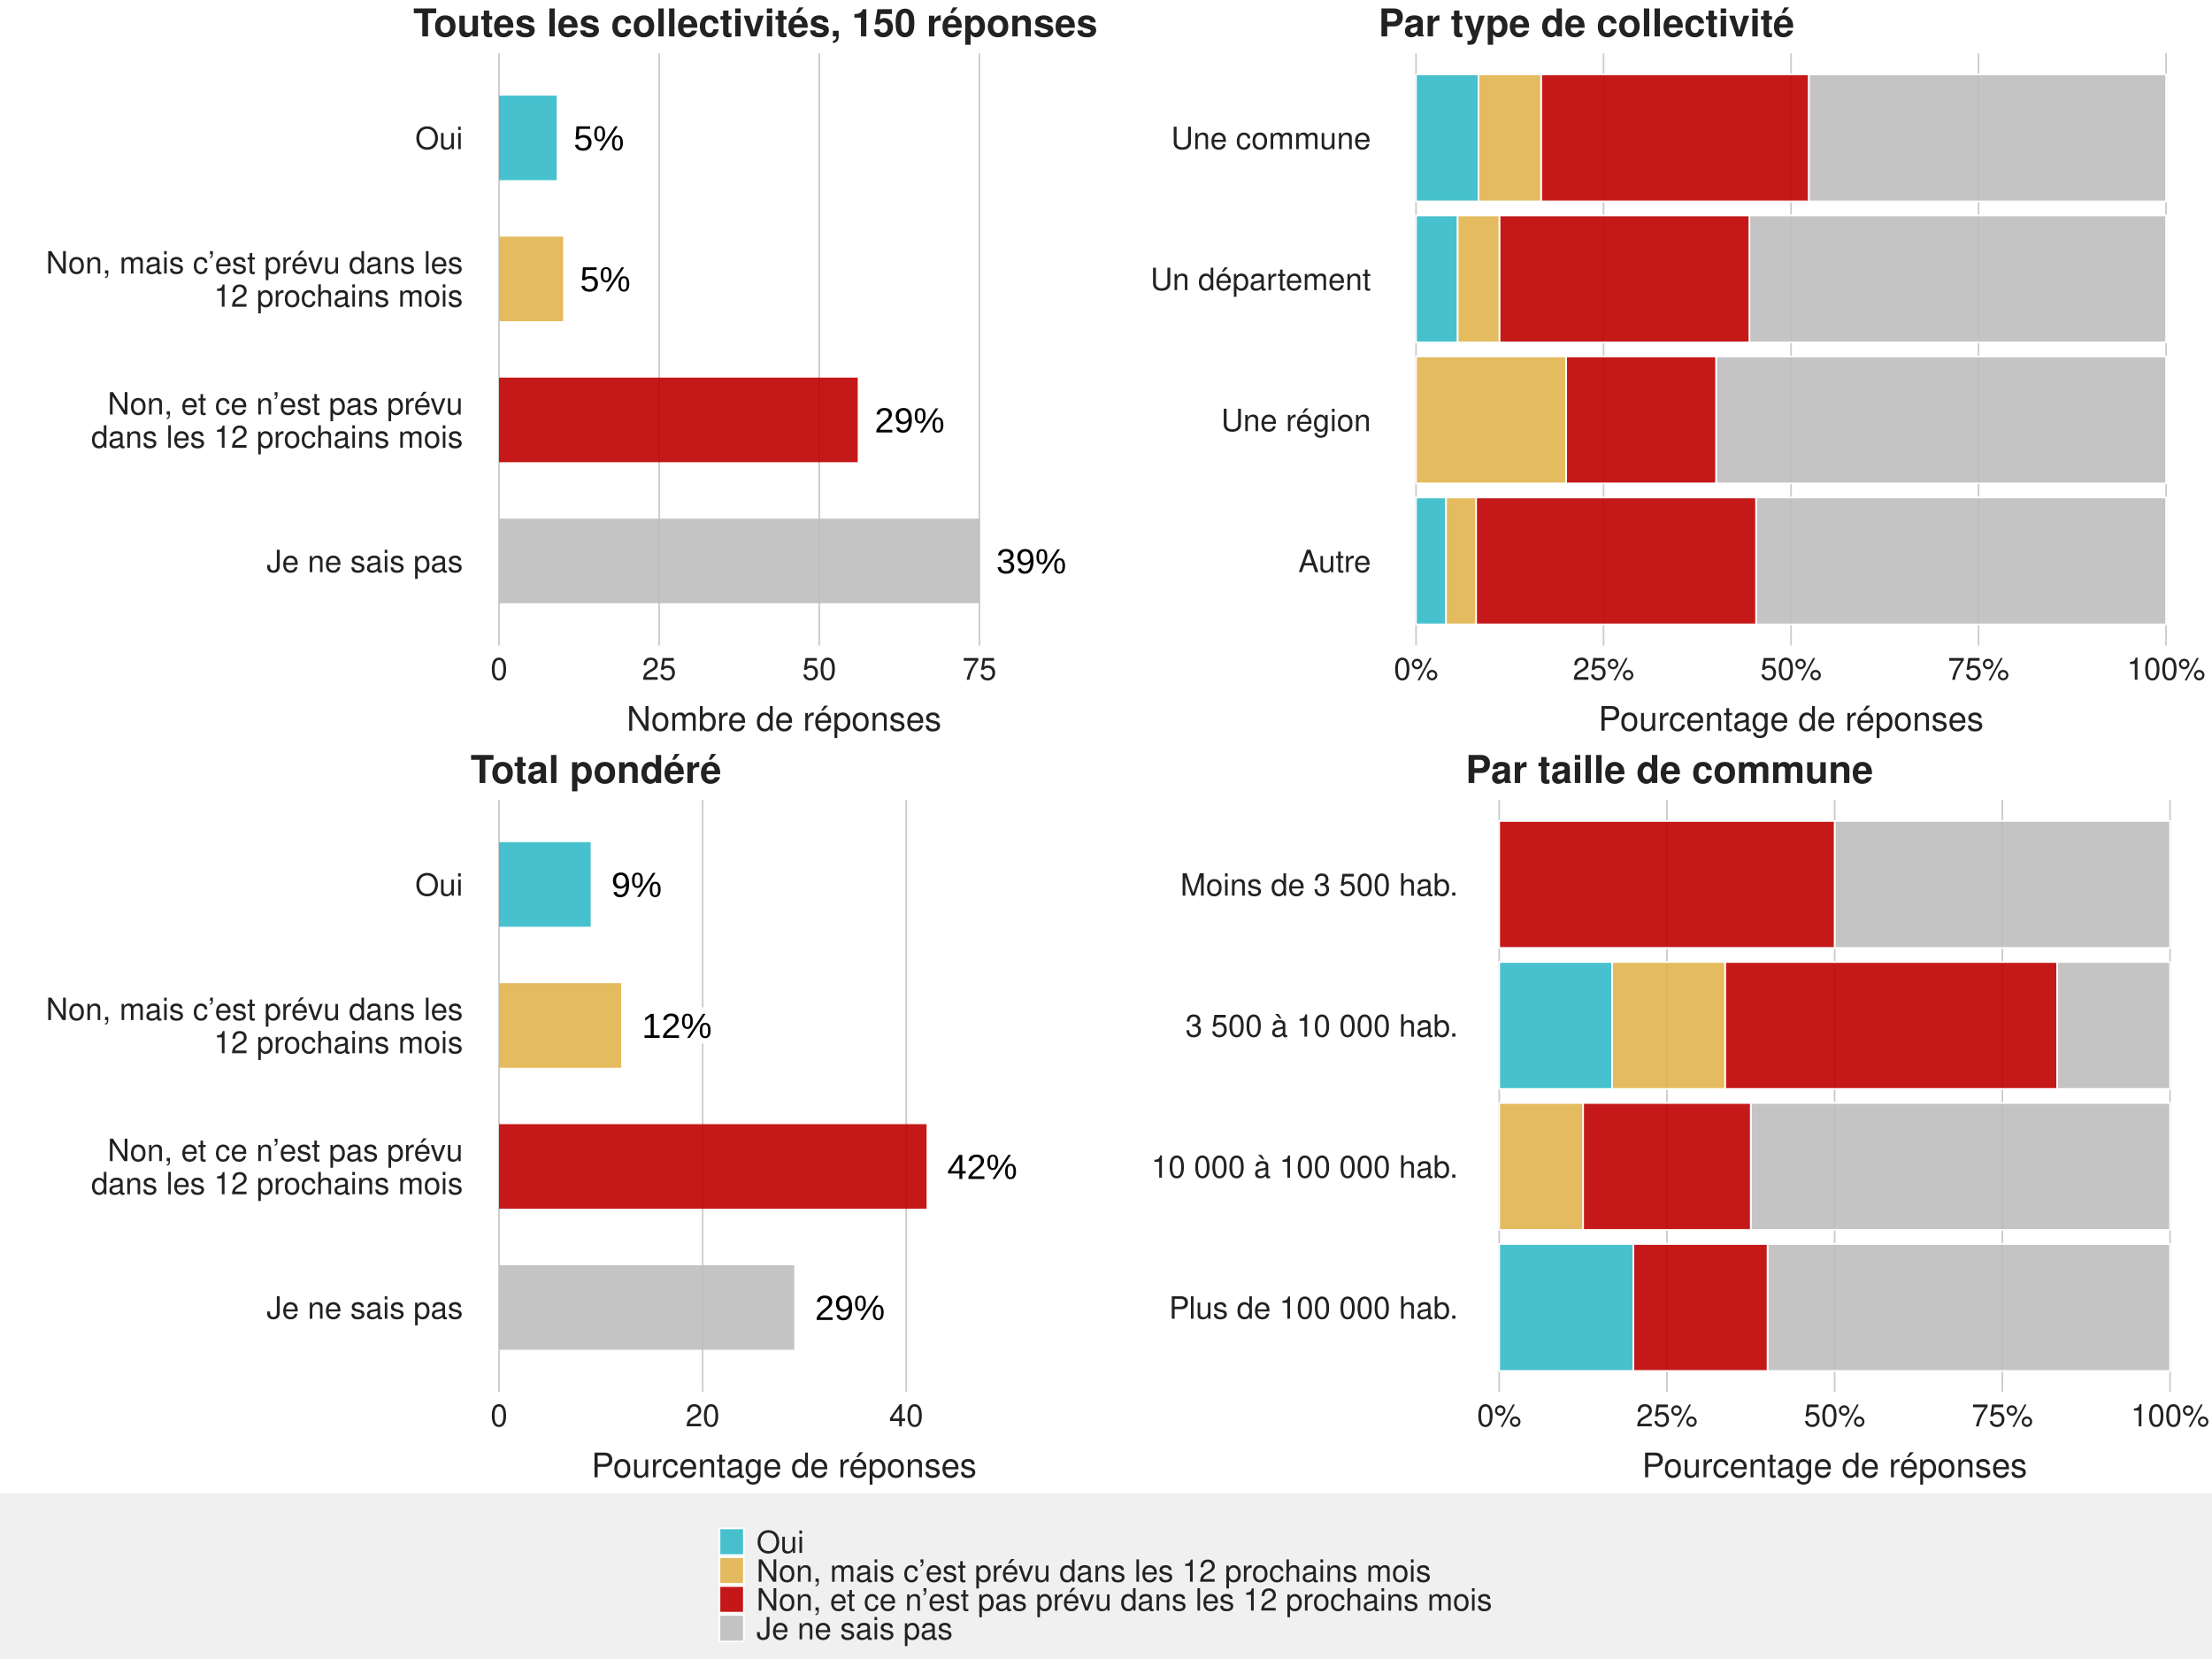
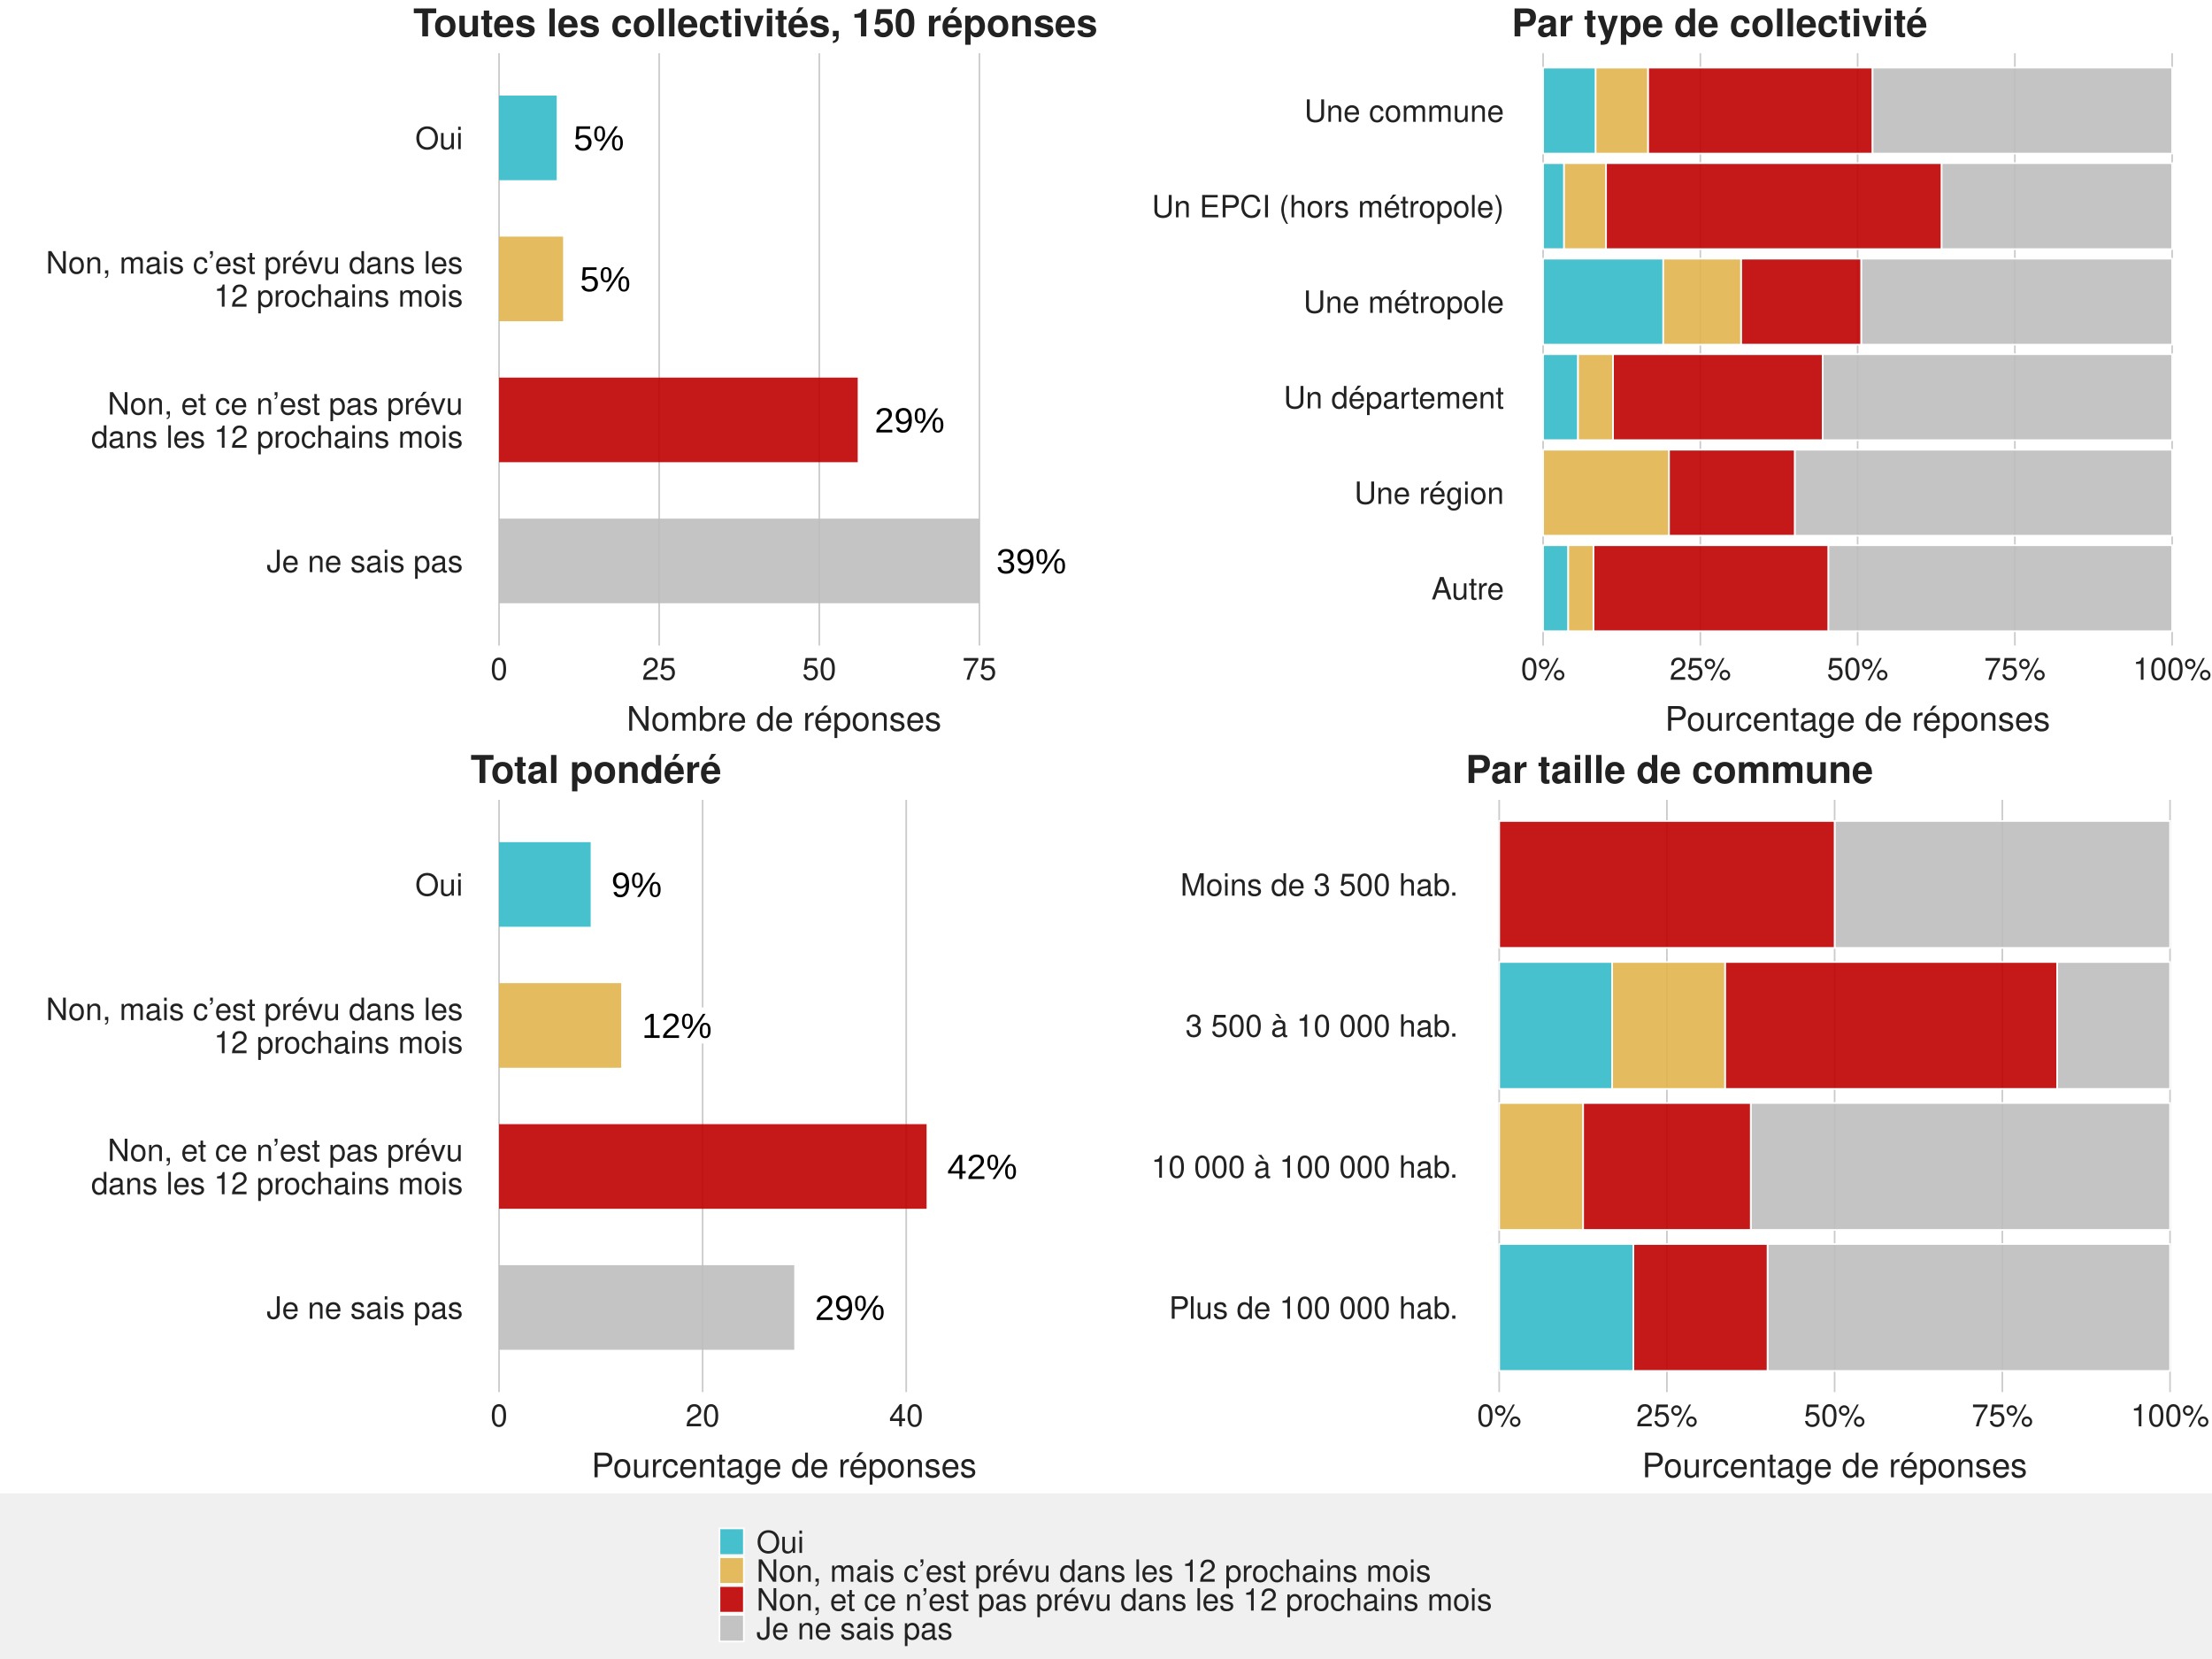
<svg xmlns="http://www.w3.org/2000/svg" class="svglite" width="1440.00pt" height="1080.00pt" viewBox="0 0 1440.00 1080.00">
  <defs>
    <style type="text/css">
    .svglite line, .svglite polyline, .svglite polygon, .svglite path, .svglite rect, .svglite circle {
      fill: none;
      stroke: #000000;
      stroke-linecap: round;
      stroke-linejoin: round;
      stroke-miterlimit: 10.00;
    }
    .svglite text {
      white-space: pre;
    }
  </style>
  </defs>
  <rect width="100%" height="100%" style="stroke: none; fill: none;" />
  <defs>
    <clipPath id="cpMC4wMHwxNDQwLjAwfDAuMDB8MTA4MC4wMA==">
      <rect x="0.00" y="0.00" width="1440.00" height="1080.00" />
    </clipPath>
  </defs>
  <g clip-path="url(#cpMC4wMHwxNDQwLjAwfDAuMDB8MTA4MC4wMA==)">
</g>
  <defs>
    <clipPath id="cpMC4wMHwxNDQwLjAwfDAuMDB8OTcyLjAw">
      <rect x="0.00" y="0.00" width="1440.00" height="972.00" />
    </clipPath>
  </defs>
  <g clip-path="url(#cpMC4wMHwxNDQwLjAwfDAuMDB8OTcyLjAw)">
</g>
  <g clip-path="url(#cpMC4wMHwxNDQwLjAwfDAuMDB8MTA4MC4wMA==)">
</g>
  <defs>
    <clipPath id="cpMC4wMHw3MjAuMDB8MC4wMHw5NzIuMDA=">
      <rect x="0.00" y="0.00" width="720.00" height="972.00" />
    </clipPath>
  </defs>
  <g clip-path="url(#cpMC4wMHw3MjAuMDB8MC4wMHw5NzIuMDA=)">
</g>
  <g clip-path="url(#cpMC4wMHwxNDQwLjAwfDAuMDB8MTA4MC4wMA==)">
</g>
  <defs>
    <clipPath id="cpMC4wMHw3MjAuMDB8MC4wMHw0ODYuMDA=">
      <rect x="0.00" y="0.00" width="720.00" height="486.00" />
    </clipPath>
  </defs>
  <g clip-path="url(#cpMC4wMHw3MjAuMDB8MC4wMHw0ODYuMDA=)">
    <rect x="0.00" y="0.00" width="720.00" height="486.00" style="stroke-width: 1.07; stroke: #FFFFFF; fill: #FFFFFF;" />
  </g>
  <g clip-path="url(#cpMC4wMHwxNDQwLjAwfDAuMDB8MTA4MC4wMA==)">
</g>
  <defs>
    <clipPath id="cpMzA2LjMyfDcxNC41MnwzNC42OXw0MjAuMjQ=">
      <rect x="306.32" y="34.69" width="408.20" height="385.55" />
    </clipPath>
  </defs>
  <g clip-path="url(#cpMzA2LjMyfDcxNC41MnwzNC42OXw0MjAuMjQ=)">
    <polyline points="324.88,420.24 324.88,34.69 " style="stroke-width: 1.07; stroke: #CBCBCB; stroke-linecap: butt;" />
    <polyline points="429.12,420.24 429.12,34.69 " style="stroke-width: 1.07; stroke: #CBCBCB; stroke-linecap: butt;" />
    <polyline points="533.35,420.24 533.35,34.69 " style="stroke-width: 1.07; stroke: #CBCBCB; stroke-linecap: butt;" />
    <polyline points="637.59,420.24 637.59,34.69 " style="stroke-width: 1.07; stroke: #CBCBCB; stroke-linecap: butt;" />
    <rect x="324.88" y="337.62" width="312.72" height="55.08" style="stroke-width: 2.13; stroke: none; stroke-linecap: butt; stroke-linejoin: miter; fill: #BEBEBE; fill-opacity: 0.90;" />
    <rect x="324.88" y="245.82" width="233.49" height="55.08" style="stroke-width: 2.13; stroke: none; stroke-linecap: butt; stroke-linejoin: miter; fill: #BF0001; fill-opacity: 0.90;" />
    <rect x="324.88" y="62.23" width="37.53" height="55.08" style="stroke-width: 2.13; stroke: none; stroke-linecap: butt; stroke-linejoin: miter; fill: #33BBC9; fill-opacity: 0.90;" />
    <rect x="324.88" y="154.03" width="41.70" height="55.08" style="stroke-width: 2.13; stroke: none; stroke-linecap: butt; stroke-linejoin: miter; fill: #E1B44D; fill-opacity: 0.90;" />
    <polygon points="643.92,376.88 691.73,376.88 691.64,376.88 691.99,376.87 692.33,376.80 692.66,376.67 692.96,376.50 693.23,376.28 693.46,376.02 693.64,375.73 693.78,375.41 693.86,375.07 693.89,374.72 693.89,374.72 693.89,355.59 693.89,355.59 693.86,355.25 693.78,354.91 693.64,354.59 693.46,354.29 693.23,354.03 692.96,353.81 692.66,353.64 692.33,353.52 691.99,353.45 691.73,353.43 643.92,353.43 644.18,353.45 643.83,353.43 643.49,353.48 643.16,353.57 642.84,353.72 642.56,353.92 642.31,354.16 642.10,354.44 641.93,354.75 641.82,355.08 641.77,355.42 641.76,355.59 641.76,374.72 641.77,374.55 641.77,374.90 641.82,375.24 641.93,375.57 642.10,375.88 642.31,376.16 642.56,376.40 642.84,376.59 643.16,376.74 643.49,376.84 643.83,376.88 " style="stroke-width: nan; stroke: none; fill: #FFFFFF;" />
    <text x="648.59" y="373.28" style="font-size: 22.76px; font-family: &quot;Arial&quot;;" textLength="44.93px" lengthAdjust="spacingAndGlyphs">39%</text>
    <polygon points="564.70,285.09 612.51,285.09 612.42,285.08 612.77,285.07 613.11,285.00 613.43,284.88 613.74,284.70 614.00,284.48 614.24,284.22 614.42,283.93 614.56,283.61 614.64,283.27 614.67,282.93 614.67,282.93 614.67,263.80 614.67,263.80 614.64,263.45 614.56,263.11 614.42,262.79 614.24,262.50 614.00,262.24 613.74,262.02 613.43,261.84 613.11,261.72 612.77,261.65 612.51,261.64 564.70,261.64 564.96,261.65 564.61,261.64 564.27,261.68 563.93,261.78 563.62,261.92 563.33,262.12 563.08,262.36 562.87,262.64 562.71,262.95 562.60,263.28 562.55,263.62 562.54,263.80 562.54,282.93 562.55,282.75 562.55,283.10 562.60,283.44 562.71,283.77 562.87,284.08 563.08,284.36 563.33,284.60 563.62,284.80 563.93,284.95 564.27,285.04 564.61,285.08 " style="stroke-width: nan; stroke: none; fill: #FFFFFF;" />
    <text x="569.37" y="281.49" style="font-size: 22.76px; font-family: &quot;Arial&quot;;" textLength="44.93px" lengthAdjust="spacingAndGlyphs">29%</text>
    <polygon points="368.73,101.49 403.53,101.49 403.44,101.49 403.79,101.48 404.13,101.41 404.46,101.28 404.76,101.11 405.03,100.89 405.26,100.63 405.44,100.34 405.58,100.02 405.66,99.68 405.69,99.33 405.69,99.33 405.69,80.20 405.69,80.20 405.66,79.86 405.58,79.52 405.44,79.20 405.26,78.90 405.03,78.64 404.76,78.42 404.46,78.25 404.13,78.13 403.79,78.06 403.53,78.04 368.73,78.04 368.99,78.06 368.64,78.04 368.30,78.09 367.97,78.18 367.65,78.33 367.37,78.53 367.12,78.77 366.91,79.05 366.74,79.36 366.63,79.69 366.58,80.03 366.57,80.20 366.57,99.33 366.58,99.16 366.58,99.51 366.63,99.85 366.74,100.18 366.91,100.49 367.12,100.76 367.37,101.01 367.65,101.20 367.97,101.35 368.30,101.45 368.64,101.49 " style="stroke-width: nan; stroke: none; fill: #FFFFFF;" />
    <text x="373.40" y="97.89" style="font-size: 22.76px; font-family: &quot;Arial&quot;;" textLength="31.92px" lengthAdjust="spacingAndGlyphs">5%</text>
    <polygon points="372.90,193.29 407.70,193.29 407.61,193.29 407.96,193.27 408.30,193.20 408.62,193.08 408.93,192.91 409.20,192.69 409.43,192.43 409.61,192.13 409.75,191.81 409.83,191.48 409.86,191.13 409.86,191.13 409.86,172.00 409.86,172.00 409.83,171.65 409.75,171.31 409.61,171.00 409.43,170.70 409.20,170.44 408.93,170.22 408.62,170.05 408.30,169.92 407.96,169.85 407.70,169.84 372.90,169.84 373.16,169.85 372.81,169.84 372.47,169.88 372.14,169.98 371.82,170.13 371.54,170.33 371.28,170.57 371.08,170.84 370.91,171.15 370.80,171.48 370.75,171.83 370.74,172.00 370.74,191.13 370.75,190.96 370.75,191.30 370.80,191.65 370.91,191.98 371.08,192.28 371.28,192.56 371.54,192.80 371.82,193.00 372.14,193.15 372.47,193.25 372.81,193.29 " style="stroke-width: nan; stroke: none; fill: #FFFFFF;" />
    <text x="377.57" y="189.69" style="font-size: 22.76px; font-family: &quot;Arial&quot;;" textLength="31.92px" lengthAdjust="spacingAndGlyphs">5%</text>
  </g>
  <g clip-path="url(#cpMC4wMHwxNDQwLjAwfDAuMDB8MTA4MC4wMA==)">
    <text x="301.39" y="372.45" text-anchor="end" style="font-size: 20.00px;fill: #222222; font-family: &quot;Nimbus Sans&quot;;" textLength="127.82px" lengthAdjust="spacingAndGlyphs">Je ne sais pas</text>
    <text x="301.39" y="269.85" text-anchor="end" style="font-size: 20.00px;fill: #222222; font-family: &quot;Nimbus Sans&quot;;" textLength="232.30px" lengthAdjust="spacingAndGlyphs">Non, et ce n’est pas prévu</text>
    <text x="301.39" y="291.45" text-anchor="end" style="font-size: 20.00px;fill: #222222; font-family: &quot;Nimbus Sans&quot;;" textLength="242.29px" lengthAdjust="spacingAndGlyphs">dans les 12 prochains mois</text>
    <text x="301.39" y="178.05" text-anchor="end" style="font-size: 20.00px;fill: #222222; font-family: &quot;Nimbus Sans&quot;;" textLength="272.29px" lengthAdjust="spacingAndGlyphs">Non, mais c’est prévu dans les</text>
    <text x="301.39" y="199.65" text-anchor="end" style="font-size: 20.00px;fill: #222222; font-family: &quot;Nimbus Sans&quot;;" textLength="162.26px" lengthAdjust="spacingAndGlyphs">12 prochains mois</text>
    <text x="301.39" y="97.06" text-anchor="end" style="font-size: 20.00px;fill: #222222; font-family: &quot;Nimbus Sans&quot;;" textLength="31.12px" lengthAdjust="spacingAndGlyphs">Oui</text>
    <text x="324.88" y="442.54" text-anchor="middle" style="font-size: 20.00px;fill: #222222; font-family: &quot;Nimbus Sans&quot;;" textLength="11.12px" lengthAdjust="spacingAndGlyphs">0</text>
    <text x="429.12" y="442.54" text-anchor="middle" style="font-size: 20.00px;fill: #222222; font-family: &quot;Nimbus Sans&quot;;" textLength="22.23px" lengthAdjust="spacingAndGlyphs">25</text>
    <text x="533.35" y="442.54" text-anchor="middle" style="font-size: 20.00px;fill: #222222; font-family: &quot;Nimbus Sans&quot;;" textLength="22.23px" lengthAdjust="spacingAndGlyphs">50</text>
    <text x="637.59" y="442.54" text-anchor="middle" style="font-size: 20.00px;fill: #222222; font-family: &quot;Nimbus Sans&quot;;" textLength="22.23px" lengthAdjust="spacingAndGlyphs">75</text>
    <text x="510.42" y="475.68" text-anchor="middle" style="font-size: 22.00px;fill: #222222; font-family: &quot;Nimbus Sans&quot;;" textLength="205.42px" lengthAdjust="spacingAndGlyphs">Nombre de réponses</text>
    <text x="714.52" y="23.71" text-anchor="end" style="font-size: 25.00px; font-weight: bold;fill: #222222; font-family: &quot;Nimbus Sans&quot;;" textLength="447.48px" lengthAdjust="spacingAndGlyphs">Toutes les collectivités, 150 réponses</text>
  </g>
  <defs>
    <clipPath id="cpMC4wMHw3MjAuMDB8NDg2LjAwfDk3Mi4wMA==">
      <rect x="0.00" y="486.00" width="720.00" height="486.00" />
    </clipPath>
  </defs>
  <g clip-path="url(#cpMC4wMHw3MjAuMDB8NDg2LjAwfDk3Mi4wMA==)">
    <rect x="0.00" y="486.00" width="720.00" height="486.00" style="stroke-width: 1.07; stroke: #FFFFFF; fill: #FFFFFF;" />
  </g>
  <g clip-path="url(#cpMC4wMHwxNDQwLjAwfDAuMDB8MTA4MC4wMA==)">
</g>
  <defs>
    <clipPath id="cpMzA2LjMyfDcxNC41Mnw1MjAuNjl8OTA2LjI0">
      <rect x="306.32" y="520.69" width="408.20" height="385.55" />
    </clipPath>
  </defs>
  <g clip-path="url(#cpMzA2LjMyfDcxNC41Mnw1MjAuNjl8OTA2LjI0)">
    <polyline points="324.88,906.24 324.88,520.69 " style="stroke-width: 1.07; stroke: #CBCBCB; stroke-linecap: butt;" />
    <polyline points="457.41,906.24 457.41,520.69 " style="stroke-width: 1.07; stroke: #CBCBCB; stroke-linecap: butt;" />
    <polyline points="589.94,906.24 589.94,520.69 " style="stroke-width: 1.07; stroke: #CBCBCB; stroke-linecap: butt;" />
    <rect x="324.88" y="823.62" width="192.17" height="55.08" style="stroke-width: 2.13; stroke: none; stroke-linecap: butt; stroke-linejoin: miter; fill: #BEBEBE; fill-opacity: 0.90;" />
    <rect x="324.88" y="731.82" width="278.32" height="55.08" style="stroke-width: 2.13; stroke: none; stroke-linecap: butt; stroke-linejoin: miter; fill: #BF0001; fill-opacity: 0.90;" />
    <rect x="324.88" y="640.03" width="79.52" height="55.08" style="stroke-width: 2.13; stroke: none; stroke-linecap: butt; stroke-linejoin: miter; fill: #E1B44D; fill-opacity: 0.90;" />
    <rect x="324.88" y="548.23" width="59.64" height="55.08" style="stroke-width: 2.13; stroke: none; stroke-linecap: butt; stroke-linejoin: miter; fill: #33BBC9; fill-opacity: 0.90;" />
    <polygon points="525.83,862.88 573.64,862.88 573.56,862.88 573.90,862.87 574.24,862.80 574.57,862.67 574.87,862.50 575.14,862.28 575.37,862.02 575.56,861.73 575.69,861.41 575.77,861.07 575.80,860.72 575.80,860.72 575.80,841.59 575.80,841.59 575.77,841.25 575.69,840.91 575.56,840.59 575.37,840.29 575.14,840.03 574.87,839.81 574.57,839.64 574.24,839.52 573.90,839.45 573.64,839.43 525.83,839.43 526.09,839.45 525.75,839.43 525.40,839.48 525.07,839.57 524.75,839.72 524.47,839.92 524.22,840.16 524.01,840.44 523.85,840.75 523.74,841.08 523.68,841.42 523.67,841.59 523.67,860.72 523.68,860.55 523.68,860.90 523.74,861.24 523.85,861.57 524.01,861.88 524.22,862.16 524.47,862.40 524.75,862.59 525.07,862.74 525.40,862.84 525.75,862.88 " style="stroke-width: nan; stroke: none; fill: #FFFFFF;" />
    <text x="530.50" y="859.28" style="font-size: 22.76px; font-family: &quot;Arial&quot;;" textLength="44.93px" lengthAdjust="spacingAndGlyphs">29%</text>
    <polygon points="611.98,771.09 659.79,771.09 659.70,771.08 660.05,771.07 660.39,771.00 660.71,770.88 661.02,770.70 661.28,770.48 661.52,770.22 661.70,769.93 661.84,769.61 661.92,769.27 661.95,768.93 661.95,768.93 661.95,749.80 661.95,749.80 661.92,749.45 661.84,749.11 661.70,748.79 661.52,748.50 661.28,748.24 661.02,748.02 660.71,747.84 660.39,747.72 660.05,747.65 659.79,747.64 611.98,747.64 612.24,747.65 611.89,747.64 611.55,747.68 611.21,747.78 610.90,747.92 610.61,748.12 610.36,748.36 610.15,748.64 609.99,748.95 609.88,749.28 609.83,749.62 609.82,749.80 609.82,768.93 609.83,768.75 609.83,769.10 609.88,769.44 609.99,769.77 610.15,770.08 610.36,770.36 610.61,770.60 610.90,770.80 611.21,770.95 611.55,771.04 611.89,771.08 " style="stroke-width: nan; stroke: none; fill: #FFFFFF;" />
    <text x="616.65" y="767.49" style="font-size: 22.76px; font-family: &quot;Arial&quot;;" textLength="44.93px" lengthAdjust="spacingAndGlyphs">42%</text>
    <polygon points="413.18,679.29 460.99,679.29 460.90,679.29 461.25,679.27 461.59,679.20 461.92,679.08 462.22,678.91 462.49,678.69 462.72,678.43 462.90,678.13 463.04,677.81 463.12,677.48 463.15,677.13 463.15,677.13 463.15,658.00 463.15,658.00 463.12,657.65 463.04,657.31 462.90,657.00 462.72,656.70 462.49,656.44 462.22,656.22 461.92,656.05 461.59,655.92 461.25,655.85 460.99,655.84 413.18,655.84 413.44,655.85 413.10,655.84 412.75,655.88 412.42,655.98 412.10,656.13 411.82,656.33 411.57,656.57 411.36,656.84 411.20,657.15 411.08,657.48 411.03,657.83 411.02,658.00 411.02,677.13 411.03,676.96 411.03,677.30 411.08,677.65 411.20,677.98 411.36,678.28 411.57,678.56 411.82,678.80 412.10,679.00 412.42,679.15 412.75,679.25 413.10,679.29 " style="stroke-width: nan; stroke: none; fill: #FFFFFF;" />
    <text x="417.85" y="675.69" style="font-size: 22.76px; font-family: &quot;Arial&quot;;" textLength="44.93px" lengthAdjust="spacingAndGlyphs">12%</text>
    <polygon points="393.30,587.49 428.10,587.49 428.01,587.49 428.36,587.48 428.70,587.41 429.03,587.28 429.33,587.11 429.60,586.89 429.83,586.63 430.01,586.34 430.15,586.02 430.23,585.68 430.26,585.33 430.26,585.33 430.26,566.20 430.26,566.20 430.23,565.86 430.15,565.52 430.01,565.20 429.83,564.90 429.60,564.64 429.33,564.42 429.03,564.25 428.70,564.13 428.36,564.06 428.10,564.04 393.30,564.04 393.56,564.06 393.22,564.04 392.87,564.09 392.54,564.18 392.22,564.33 391.94,564.53 391.69,564.77 391.48,565.05 391.32,565.36 391.21,565.69 391.15,566.03 391.14,566.20 391.14,585.33 391.15,585.16 391.15,585.51 391.21,585.85 391.32,586.18 391.48,586.49 391.69,586.76 391.94,587.01 392.22,587.20 392.54,587.35 392.87,587.45 393.22,587.49 " style="stroke-width: nan; stroke: none; fill: #FFFFFF;" />
    <text x="397.97" y="583.89" style="font-size: 22.76px; font-family: &quot;Arial&quot;;" textLength="31.92px" lengthAdjust="spacingAndGlyphs">9%</text>
  </g>
  <g clip-path="url(#cpMC4wMHwxNDQwLjAwfDAuMDB8MTA4MC4wMA==)">
    <text x="301.39" y="858.45" text-anchor="end" style="font-size: 20.00px;fill: #222222; font-family: &quot;Nimbus Sans&quot;;" textLength="127.82px" lengthAdjust="spacingAndGlyphs">Je ne sais pas</text>
    <text x="301.39" y="755.85" text-anchor="end" style="font-size: 20.00px;fill: #222222; font-family: &quot;Nimbus Sans&quot;;" textLength="232.30px" lengthAdjust="spacingAndGlyphs">Non, et ce n’est pas prévu</text>
    <text x="301.39" y="777.45" text-anchor="end" style="font-size: 20.00px;fill: #222222; font-family: &quot;Nimbus Sans&quot;;" textLength="242.29px" lengthAdjust="spacingAndGlyphs">dans les 12 prochains mois</text>
    <text x="301.39" y="664.05" text-anchor="end" style="font-size: 20.00px;fill: #222222; font-family: &quot;Nimbus Sans&quot;;" textLength="272.29px" lengthAdjust="spacingAndGlyphs">Non, mais c’est prévu dans les</text>
    <text x="301.39" y="685.65" text-anchor="end" style="font-size: 20.00px;fill: #222222; font-family: &quot;Nimbus Sans&quot;;" textLength="162.26px" lengthAdjust="spacingAndGlyphs">12 prochains mois</text>
    <text x="301.39" y="583.06" text-anchor="end" style="font-size: 20.00px;fill: #222222; font-family: &quot;Nimbus Sans&quot;;" textLength="31.12px" lengthAdjust="spacingAndGlyphs">Oui</text>
    <text x="324.88" y="928.54" text-anchor="middle" style="font-size: 20.00px;fill: #222222; font-family: &quot;Nimbus Sans&quot;;" textLength="11.12px" lengthAdjust="spacingAndGlyphs">0</text>
    <text x="457.41" y="928.54" text-anchor="middle" style="font-size: 20.00px;fill: #222222; font-family: &quot;Nimbus Sans&quot;;" textLength="22.23px" lengthAdjust="spacingAndGlyphs">20</text>
    <text x="589.94" y="928.54" text-anchor="middle" style="font-size: 20.00px;fill: #222222; font-family: &quot;Nimbus Sans&quot;;" textLength="22.23px" lengthAdjust="spacingAndGlyphs">40</text>
    <text x="510.42" y="961.68" text-anchor="middle" style="font-size: 22.00px;fill: #222222; font-family: &quot;Nimbus Sans&quot;;" textLength="251.94px" lengthAdjust="spacingAndGlyphs">Pourcentage de réponses</text>
    <text x="306.32" y="509.71" style="font-size: 25.00px; font-weight: bold;fill: #222222; font-family: &quot;Nimbus Sans&quot;;" textLength="165.33px" lengthAdjust="spacingAndGlyphs">Total pondéré</text>
  </g>
  <defs>
    <clipPath id="cpNzIwLjAwfDE0NDAuMDB8MC4wMHw5NzIuMDA=">
      <rect x="720.00" y="0.00" width="720.00" height="972.00" />
    </clipPath>
  </defs>
  <g clip-path="url(#cpNzIwLjAwfDE0NDAuMDB8MC4wMHw5NzIuMDA=)">
</g>
  <g clip-path="url(#cpMC4wMHwxNDQwLjAwfDAuMDB8MTA4MC4wMA==)">
</g>
  <defs>
    <clipPath id="cpNzIwLjAwfDE0NDAuMDB8MC4wMHw0ODYuMDA=">
      <rect x="720.00" y="0.00" width="720.00" height="486.00" />
    </clipPath>
  </defs>
  <g clip-path="url(#cpNzIwLjAwfDE0NDAuMDB8MC4wMHw0ODYuMDA=)">
    <rect x="720.00" y="0.00" width="720.00" height="486.00" style="stroke-width: 1.07; stroke: #FFFFFF; fill: #FFFFFF;" />
  </g>
  <g clip-path="url(#cpMC4wMHwxNDQwLjAwfDAuMDB8MTA4MC4wMA==)">
</g>
  <defs>
-     <clipPath id="cpODk3LjQxfDE0MzQuNTJ8MzQuNjl8NDIwLjI0">
-       <rect x="897.41" y="34.69" width="537.11" height="385.55" />
-     </clipPath>
-   </defs>
-   <g clip-path="url(#cpODk3LjQxfDE0MzQuNTJ8MzQuNjl8NDIwLjI0)">
-     <polyline points="921.82,420.24 921.82,34.69 " style="stroke-width: 1.07; stroke: #CBCBCB; stroke-linecap: butt;" />
-     <polyline points="1043.89,420.24 1043.89,34.69 " style="stroke-width: 1.07; stroke: #CBCBCB; stroke-linecap: butt;" />
-     <polyline points="1165.96,420.24 1165.96,34.69 " style="stroke-width: 1.07; stroke: #CBCBCB; stroke-linecap: butt;" />
-     <polyline points="1288.03,420.24 1288.03,34.69 " style="stroke-width: 1.07; stroke: #CBCBCB; stroke-linecap: butt;" />
-     <polyline points="1410.11,420.24 1410.11,34.69 " style="stroke-width: 1.07; stroke: #CBCBCB; stroke-linecap: butt;" />
-     <rect x="1143.18" y="323.85" width="266.93" height="82.62" style="stroke-width: 1.07; stroke: #FFFFFF; stroke-linecap: butt; stroke-linejoin: miter; fill: #BEBEBE; fill-opacity: 0.90;" />
-     <rect x="960.88" y="323.85" width="182.29" height="82.62" style="stroke-width: 1.07; stroke: #FFFFFF; stroke-linecap: butt; stroke-linejoin: miter; fill: #BF0001; fill-opacity: 0.90;" />
-     <rect x="921.82" y="323.85" width="19.53" height="82.62" style="stroke-width: 1.07; stroke: #FFFFFF; stroke-linecap: butt; stroke-linejoin: miter; fill: #33BBC9; fill-opacity: 0.90;" />
-     <rect x="941.35" y="323.85" width="19.53" height="82.62" style="stroke-width: 1.07; stroke: #FFFFFF; stroke-linecap: butt; stroke-linejoin: miter; fill: #E1B44D; fill-opacity: 0.90;" />
-     <rect x="1138.84" y="140.26" width="271.27" height="82.62" style="stroke-width: 1.07; stroke: #FFFFFF; stroke-linecap: butt; stroke-linejoin: miter; fill: #BEBEBE; fill-opacity: 0.90;" />
-     <rect x="976.07" y="140.26" width="162.76" height="82.62" style="stroke-width: 1.07; stroke: #FFFFFF; stroke-linecap: butt; stroke-linejoin: miter; fill: #BF0001; fill-opacity: 0.90;" />
-     <rect x="921.82" y="140.26" width="27.13" height="82.62" style="stroke-width: 1.07; stroke: #FFFFFF; stroke-linecap: butt; stroke-linejoin: miter; fill: #33BBC9; fill-opacity: 0.90;" />
-     <rect x="948.95" y="140.26" width="27.13" height="82.62" style="stroke-width: 1.07; stroke: #FFFFFF; stroke-linecap: butt; stroke-linejoin: miter; fill: #E1B44D; fill-opacity: 0.90;" />
-     <rect x="1003.20" y="48.46" width="174.39" height="82.62" style="stroke-width: 1.07; stroke: #FFFFFF; stroke-linecap: butt; stroke-linejoin: miter; fill: #BF0001; fill-opacity: 0.90;" />
-     <rect x="1177.59" y="48.46" width="232.52" height="82.62" style="stroke-width: 1.07; stroke: #FFFFFF; stroke-linecap: butt; stroke-linejoin: miter; fill: #BEBEBE; fill-opacity: 0.90;" />
-     <rect x="962.51" y="48.46" width="40.69" height="82.62" style="stroke-width: 1.07; stroke: #FFFFFF; stroke-linecap: butt; stroke-linejoin: miter; fill: #E1B44D; fill-opacity: 0.90;" />
-     <rect x="921.82" y="48.46" width="40.69" height="82.62" style="stroke-width: 1.07; stroke: #FFFFFF; stroke-linecap: butt; stroke-linejoin: miter; fill: #33BBC9; fill-opacity: 0.90;" />
-     <rect x="1117.13" y="232.05" width="292.97" height="82.62" style="stroke-width: 1.07; stroke: #FFFFFF; stroke-linecap: butt; stroke-linejoin: miter; fill: #BEBEBE; fill-opacity: 0.90;" />
-     <rect x="1019.48" y="232.05" width="97.66" height="82.62" style="stroke-width: 1.07; stroke: #FFFFFF; stroke-linecap: butt; stroke-linejoin: miter; fill: #BF0001; fill-opacity: 0.90;" />
-     <rect x="921.82" y="232.05" width="0.00" height="82.62" style="stroke-width: 1.07; stroke: #FFFFFF; stroke-linecap: butt; stroke-linejoin: miter; fill: #33BBC9; fill-opacity: 0.90;" />
-     <rect x="921.82" y="232.05" width="97.66" height="82.62" style="stroke-width: 1.07; stroke: #FFFFFF; stroke-linecap: butt; stroke-linejoin: miter; fill: #E1B44D; fill-opacity: 0.90;" />
-   </g>
-   <g clip-path="url(#cpMC4wMHwxNDQwLjAwfDAuMDB8MTA4MC4wMA==)">
-     <text x="892.47" y="372.45" text-anchor="end" style="font-size: 20.00px;fill: #222222; font-family: &quot;Nimbus Sans&quot;;" textLength="47.79px" lengthAdjust="spacingAndGlyphs">Autre</text>
-     <text x="892.47" y="280.65" text-anchor="end" style="font-size: 20.00px;fill: #222222; font-family: &quot;Nimbus Sans&quot;;" textLength="97.80px" lengthAdjust="spacingAndGlyphs">Une région</text>
-     <text x="892.47" y="188.85" text-anchor="end" style="font-size: 20.00px;fill: #222222; font-family: &quot;Nimbus Sans&quot;;" textLength="143.37px" lengthAdjust="spacingAndGlyphs">Un département</text>
-     <text x="892.47" y="97.06" text-anchor="end" style="font-size: 20.00px;fill: #222222; font-family: &quot;Nimbus Sans&quot;;" textLength="130.02px" lengthAdjust="spacingAndGlyphs">Une commune</text>
-     <text x="921.82" y="442.54" text-anchor="middle" style="font-size: 20.00px;fill: #222222; font-family: &quot;Nimbus Sans&quot;;" textLength="28.89px" lengthAdjust="spacingAndGlyphs">0%</text>
-     <text x="1043.89" y="442.54" text-anchor="middle" style="font-size: 20.00px;fill: #222222; font-family: &quot;Nimbus Sans&quot;;" textLength="40.01px" lengthAdjust="spacingAndGlyphs">25%</text>
-     <text x="1165.96" y="442.54" text-anchor="middle" style="font-size: 20.00px;fill: #222222; font-family: &quot;Nimbus Sans&quot;;" textLength="40.01px" lengthAdjust="spacingAndGlyphs">50%</text>
-     <text x="1288.03" y="442.54" text-anchor="middle" style="font-size: 20.00px;fill: #222222; font-family: &quot;Nimbus Sans&quot;;" textLength="40.01px" lengthAdjust="spacingAndGlyphs">75%</text>
-     <text x="1410.11" y="442.54" text-anchor="middle" style="font-size: 20.00px;fill: #222222; font-family: &quot;Nimbus Sans&quot;;" textLength="51.13px" lengthAdjust="spacingAndGlyphs">100%</text>
-     <text x="1165.96" y="475.68" text-anchor="middle" style="font-size: 22.00px;fill: #222222; font-family: &quot;Nimbus Sans&quot;;" textLength="251.94px" lengthAdjust="spacingAndGlyphs">Pourcentage de réponses</text>
-     <text x="897.41" y="23.71" style="font-size: 25.00px; font-weight: bold;fill: #222222; font-family: &quot;Nimbus Sans&quot;;" textLength="270.97px" lengthAdjust="spacingAndGlyphs">Par type de collectivité</text>
+     <clipPath id="cpOTg0LjA3fDE0MzQuNTJ8MzQuNjl8NDIwLjI0">
+       <rect x="984.07" y="34.69" width="450.45" height="385.55" />
+     </clipPath>
+   </defs>
+   <g clip-path="url(#cpOTg0LjA3fDE0MzQuNTJ8MzQuNjl8NDIwLjI0)">
+     <polyline points="1004.55,420.24 1004.55,34.69 " style="stroke-width: 1.07; stroke: #CBCBCB; stroke-linecap: butt;" />
+     <polyline points="1106.92,420.24 1106.92,34.69 " style="stroke-width: 1.07; stroke: #CBCBCB; stroke-linecap: butt;" />
+     <polyline points="1209.30,420.24 1209.30,34.69 " style="stroke-width: 1.07; stroke: #CBCBCB; stroke-linecap: butt;" />
+     <polyline points="1311.67,420.24 1311.67,34.69 " style="stroke-width: 1.07; stroke: #CBCBCB; stroke-linecap: butt;" />
+     <polyline points="1414.05,420.24 1414.05,34.69 " style="stroke-width: 1.07; stroke: #CBCBCB; stroke-linecap: butt;" />
+     <rect x="1190.19" y="354.94" width="223.86" height="55.97" style="stroke-width: 1.07; stroke: #FFFFFF; stroke-linecap: butt; stroke-linejoin: miter; fill: #BEBEBE; fill-opacity: 0.90;" />
+     <rect x="1037.31" y="354.94" width="152.88" height="55.97" style="stroke-width: 1.07; stroke: #FFFFFF; stroke-linecap: butt; stroke-linejoin: miter; fill: #BF0001; fill-opacity: 0.90;" />
+     <rect x="1004.55" y="354.94" width="16.38" height="55.97" style="stroke-width: 1.07; stroke: #FFFFFF; stroke-linecap: butt; stroke-linejoin: miter; fill: #33BBC9; fill-opacity: 0.90;" />
+     <rect x="1020.93" y="354.94" width="16.38" height="55.97" style="stroke-width: 1.07; stroke: #FFFFFF; stroke-linecap: butt; stroke-linejoin: miter; fill: #E1B44D; fill-opacity: 0.90;" />
+     <rect x="1263.90" y="106.20" width="150.15" height="55.97" style="stroke-width: 1.07; stroke: #FFFFFF; stroke-linecap: butt; stroke-linejoin: miter; fill: #BEBEBE; fill-opacity: 0.90;" />
+     <rect x="1045.50" y="106.20" width="218.40" height="55.97" style="stroke-width: 1.07; stroke: #FFFFFF; stroke-linecap: butt; stroke-linejoin: miter; fill: #BF0001; fill-opacity: 0.90;" />
+     <rect x="1004.55" y="106.20" width="13.65" height="55.97" style="stroke-width: 1.07; stroke: #FFFFFF; stroke-linecap: butt; stroke-linejoin: miter; fill: #33BBC9; fill-opacity: 0.90;" />
+     <rect x="1018.20" y="106.20" width="27.30" height="55.97" style="stroke-width: 1.07; stroke: #FFFFFF; stroke-linecap: butt; stroke-linejoin: miter; fill: #E1B44D; fill-opacity: 0.90;" />
+     <rect x="1186.55" y="230.57" width="227.50" height="55.97" style="stroke-width: 1.07; stroke: #FFFFFF; stroke-linecap: butt; stroke-linejoin: miter; fill: #BEBEBE; fill-opacity: 0.90;" />
+     <rect x="1050.05" y="230.57" width="136.50" height="55.97" style="stroke-width: 1.07; stroke: #FFFFFF; stroke-linecap: butt; stroke-linejoin: miter; fill: #BF0001; fill-opacity: 0.90;" />
+     <rect x="1004.55" y="230.57" width="22.75" height="55.97" style="stroke-width: 1.07; stroke: #FFFFFF; stroke-linecap: butt; stroke-linejoin: miter; fill: #33BBC9; fill-opacity: 0.90;" />
+     <rect x="1027.30" y="230.57" width="22.75" height="55.97" style="stroke-width: 1.07; stroke: #FFFFFF; stroke-linecap: butt; stroke-linejoin: miter; fill: #E1B44D; fill-opacity: 0.90;" />
+     <rect x="1072.80" y="44.02" width="146.25" height="55.97" style="stroke-width: 1.07; stroke: #FFFFFF; stroke-linecap: butt; stroke-linejoin: miter; fill: #BF0001; fill-opacity: 0.90;" />
+     <rect x="1219.05" y="44.02" width="195.00" height="55.97" style="stroke-width: 1.07; stroke: #FFFFFF; stroke-linecap: butt; stroke-linejoin: miter; fill: #BEBEBE; fill-opacity: 0.90;" />
+     <rect x="1038.67" y="44.02" width="34.12" height="55.97" style="stroke-width: 1.07; stroke: #FFFFFF; stroke-linecap: butt; stroke-linejoin: miter; fill: #E1B44D; fill-opacity: 0.90;" />
+     <rect x="1004.55" y="44.02" width="34.12" height="55.97" style="stroke-width: 1.07; stroke: #FFFFFF; stroke-linecap: butt; stroke-linejoin: miter; fill: #33BBC9; fill-opacity: 0.90;" />
+     <rect x="1211.60" y="168.39" width="202.45" height="55.97" style="stroke-width: 1.07; stroke: #FFFFFF; stroke-linecap: butt; stroke-linejoin: miter; fill: #BEBEBE; fill-opacity: 0.90;" />
+     <rect x="1133.38" y="168.39" width="78.22" height="55.97" style="stroke-width: 1.07; stroke: #FFFFFF; stroke-linecap: butt; stroke-linejoin: miter; fill: #BF0001; fill-opacity: 0.90;" />
+     <rect x="1004.55" y="168.39" width="78.22" height="55.97" style="stroke-width: 1.07; stroke: #FFFFFF; stroke-linecap: butt; stroke-linejoin: miter; fill: #33BBC9; fill-opacity: 0.90;" />
+     <rect x="1082.77" y="168.39" width="50.61" height="55.97" style="stroke-width: 1.07; stroke: #FFFFFF; stroke-linecap: butt; stroke-linejoin: miter; fill: #E1B44D; fill-opacity: 0.90;" />
+     <rect x="1168.35" y="292.76" width="245.70" height="55.97" style="stroke-width: 1.07; stroke: #FFFFFF; stroke-linecap: butt; stroke-linejoin: miter; fill: #BEBEBE; fill-opacity: 0.90;" />
+     <rect x="1086.45" y="292.76" width="81.90" height="55.97" style="stroke-width: 1.07; stroke: #FFFFFF; stroke-linecap: butt; stroke-linejoin: miter; fill: #BF0001; fill-opacity: 0.90;" />
+     <rect x="1004.55" y="292.76" width="0.00" height="55.97" style="stroke-width: 1.07; stroke: #FFFFFF; stroke-linecap: butt; stroke-linejoin: miter; fill: #33BBC9; fill-opacity: 0.90;" />
+     <rect x="1004.55" y="292.76" width="81.90" height="55.97" style="stroke-width: 1.07; stroke: #FFFFFF; stroke-linecap: butt; stroke-linejoin: miter; fill: #E1B44D; fill-opacity: 0.90;" />
+   </g>
+   <g clip-path="url(#cpMC4wMHwxNDQwLjAwfDAuMDB8MTA4MC4wMA==)">
+     <text x="979.14" y="390.21" text-anchor="end" style="font-size: 20.00px;fill: #222222; font-family: &quot;Nimbus Sans&quot;;" textLength="47.79px" lengthAdjust="spacingAndGlyphs">Autre</text>
+     <text x="979.14" y="328.03" text-anchor="end" style="font-size: 20.00px;fill: #222222; font-family: &quot;Nimbus Sans&quot;;" textLength="97.80px" lengthAdjust="spacingAndGlyphs">Une région</text>
+     <text x="979.14" y="265.84" text-anchor="end" style="font-size: 20.00px;fill: #222222; font-family: &quot;Nimbus Sans&quot;;" textLength="143.37px" lengthAdjust="spacingAndGlyphs">Un département</text>
+     <text x="979.14" y="203.66" text-anchor="end" style="font-size: 20.00px;fill: #222222; font-family: &quot;Nimbus Sans&quot;;" textLength="131.14px" lengthAdjust="spacingAndGlyphs">Une métropole</text>
+     <text x="979.14" y="141.48" text-anchor="end" style="font-size: 20.00px;fill: #222222; font-family: &quot;Nimbus Sans&quot;;" textLength="230.04px" lengthAdjust="spacingAndGlyphs">Un EPCI (hors métropole)</text>
+     <text x="979.14" y="79.29" text-anchor="end" style="font-size: 20.00px;fill: #222222; font-family: &quot;Nimbus Sans&quot;;" textLength="130.02px" lengthAdjust="spacingAndGlyphs">Une commune</text>
+     <text x="1004.55" y="442.54" text-anchor="middle" style="font-size: 20.00px;fill: #222222; font-family: &quot;Nimbus Sans&quot;;" textLength="28.89px" lengthAdjust="spacingAndGlyphs">0%</text>
+     <text x="1106.92" y="442.54" text-anchor="middle" style="font-size: 20.00px;fill: #222222; font-family: &quot;Nimbus Sans&quot;;" textLength="40.01px" lengthAdjust="spacingAndGlyphs">25%</text>
+     <text x="1209.30" y="442.54" text-anchor="middle" style="font-size: 20.00px;fill: #222222; font-family: &quot;Nimbus Sans&quot;;" textLength="40.01px" lengthAdjust="spacingAndGlyphs">50%</text>
+     <text x="1311.67" y="442.54" text-anchor="middle" style="font-size: 20.00px;fill: #222222; font-family: &quot;Nimbus Sans&quot;;" textLength="40.01px" lengthAdjust="spacingAndGlyphs">75%</text>
+     <text x="1414.05" y="442.54" text-anchor="middle" style="font-size: 20.00px;fill: #222222; font-family: &quot;Nimbus Sans&quot;;" textLength="51.13px" lengthAdjust="spacingAndGlyphs">100%</text>
+     <text x="1209.30" y="475.68" text-anchor="middle" style="font-size: 22.00px;fill: #222222; font-family: &quot;Nimbus Sans&quot;;" textLength="251.94px" lengthAdjust="spacingAndGlyphs">Pourcentage de réponses</text>
+     <text x="984.07" y="23.71" style="font-size: 25.00px; font-weight: bold;fill: #222222; font-family: &quot;Nimbus Sans&quot;;" textLength="270.97px" lengthAdjust="spacingAndGlyphs">Par type de collectivité</text>
  </g>
  <defs>
    <clipPath id="cpNzIwLjAwfDE0NDAuMDB8NDg2LjAwfDk3Mi4wMA==">
      <rect x="720.00" y="486.00" width="720.00" height="486.00" />
    </clipPath>
  </defs>
  <g clip-path="url(#cpNzIwLjAwfDE0NDAuMDB8NDg2LjAwfDk3Mi4wMA==)">
    <rect x="720.00" y="486.00" width="720.00" height="486.00" style="stroke-width: 1.07; stroke: #FFFFFF; fill: #FFFFFF;" />
  </g>
  <g clip-path="url(#cpMC4wMHwxNDQwLjAwfDAuMDB8MTA4MC4wMA==)">
</g>
  <defs>
    <clipPath id="cpOTU0LjEzfDE0MzQuNTJ8NTIwLjY5fDkwNi4yNA==">
      <rect x="954.13" y="520.69" width="480.39" height="385.55" />
    </clipPath>
  </defs>
  <g clip-path="url(#cpOTU0LjEzfDE0MzQuNTJ8NTIwLjY5fDkwNi4yNA==)">
    <polyline points="975.97,906.24 975.97,520.69 " style="stroke-width: 1.07; stroke: #CBCBCB; stroke-linecap: butt;" />
    <polyline points="1085.15,906.24 1085.15,520.69 " style="stroke-width: 1.07; stroke: #CBCBCB; stroke-linecap: butt;" />
    <polyline points="1194.33,906.24 1194.33,520.69 " style="stroke-width: 1.07; stroke: #CBCBCB; stroke-linecap: butt;" />
    <polyline points="1303.51,906.24 1303.51,520.69 " style="stroke-width: 1.07; stroke: #CBCBCB; stroke-linecap: butt;" />
    <polyline points="1412.68,906.24 1412.68,520.69 " style="stroke-width: 1.07; stroke: #CBCBCB; stroke-linecap: butt;" />
    <rect x="1139.74" y="718.05" width="272.95" height="82.62" style="stroke-width: 1.07; stroke: #FFFFFF; stroke-linecap: butt; stroke-linejoin: miter; fill: #BEBEBE; fill-opacity: 0.90;" />
    <rect x="1030.56" y="718.05" width="109.18" height="82.62" style="stroke-width: 1.07; stroke: #FFFFFF; stroke-linecap: butt; stroke-linejoin: miter; fill: #BF0001; fill-opacity: 0.90;" />
    <rect x="975.97" y="718.05" width="0.00" height="82.62" style="stroke-width: 1.07; stroke: #FFFFFF; stroke-linecap: butt; stroke-linejoin: miter; fill: #33BBC9; fill-opacity: 0.90;" />
    <rect x="975.97" y="718.05" width="54.59" height="82.62" style="stroke-width: 1.07; stroke: #FFFFFF; stroke-linecap: butt; stroke-linejoin: miter; fill: #E1B44D; fill-opacity: 0.90;" />
    <rect x="1339.18" y="626.26" width="73.51" height="82.62" style="stroke-width: 1.07; stroke: #FFFFFF; stroke-linecap: butt; stroke-linejoin: miter; fill: #BEBEBE; fill-opacity: 0.90;" />
    <rect x="1122.98" y="626.26" width="216.20" height="82.62" style="stroke-width: 1.07; stroke: #FFFFFF; stroke-linecap: butt; stroke-linejoin: miter; fill: #BF0001; fill-opacity: 0.90;" />
    <rect x="975.97" y="626.26" width="73.51" height="82.62" style="stroke-width: 1.07; stroke: #FFFFFF; stroke-linecap: butt; stroke-linejoin: miter; fill: #33BBC9; fill-opacity: 0.90;" />
    <rect x="1049.48" y="626.26" width="73.51" height="82.62" style="stroke-width: 1.07; stroke: #FFFFFF; stroke-linecap: butt; stroke-linejoin: miter; fill: #E1B44D; fill-opacity: 0.90;" />
    <rect x="1194.33" y="534.46" width="218.36" height="82.62" style="stroke-width: 1.07; stroke: #FFFFFF; stroke-linecap: butt; stroke-linejoin: miter; fill: #BEBEBE; fill-opacity: 0.90;" />
    <rect x="975.97" y="534.46" width="218.36" height="82.62" style="stroke-width: 1.07; stroke: #FFFFFF; stroke-linecap: butt; stroke-linejoin: miter; fill: #BF0001; fill-opacity: 0.90;" />
    <rect x="975.97" y="534.46" width="0.00" height="82.62" style="stroke-width: 1.07; stroke: #FFFFFF; stroke-linecap: butt; stroke-linejoin: miter; fill: #33BBC9; fill-opacity: 0.90;" />
    <rect x="975.97" y="534.46" width="0.00" height="82.62" style="stroke-width: 1.07; stroke: #FFFFFF; stroke-linecap: butt; stroke-linejoin: miter; fill: #E1B44D; fill-opacity: 0.90;" />
    <rect x="1150.66" y="809.85" width="262.03" height="82.62" style="stroke-width: 1.07; stroke: #FFFFFF; stroke-linecap: butt; stroke-linejoin: miter; fill: #BEBEBE; fill-opacity: 0.90;" />
    <rect x="1063.31" y="809.85" width="87.34" height="82.62" style="stroke-width: 1.07; stroke: #FFFFFF; stroke-linecap: butt; stroke-linejoin: miter; fill: #BF0001; fill-opacity: 0.90;" />
    <rect x="975.97" y="809.85" width="87.34" height="82.62" style="stroke-width: 1.07; stroke: #FFFFFF; stroke-linecap: butt; stroke-linejoin: miter; fill: #33BBC9; fill-opacity: 0.90;" />
    <rect x="1063.31" y="809.85" width="0.00" height="82.62" style="stroke-width: 1.07; stroke: #FFFFFF; stroke-linecap: butt; stroke-linejoin: miter; fill: #E1B44D; fill-opacity: 0.90;" />
  </g>
  <g clip-path="url(#cpMC4wMHwxNDQwLjAwfDAuMDB8MTA4MC4wMA==)">
    <text x="949.20" y="858.45" text-anchor="end" style="font-size: 20.00px;fill: #222222; font-family: &quot;Nimbus Sans&quot;;" textLength="188.98px" lengthAdjust="spacingAndGlyphs">Plus de 100 000 hab.</text>
    <text x="949.20" y="766.65" text-anchor="end" style="font-size: 20.00px;fill: #222222; font-family: &quot;Nimbus Sans&quot;;" textLength="200.10px" lengthAdjust="spacingAndGlyphs">10 000 à 100 000 hab.</text>
    <text x="949.20" y="674.85" text-anchor="end" style="font-size: 20.00px;fill: #222222; font-family: &quot;Nimbus Sans&quot;;" textLength="177.87px" lengthAdjust="spacingAndGlyphs">3 500 à 10 000 hab.</text>
    <text x="949.20" y="583.06" text-anchor="end" style="font-size: 20.00px;fill: #222222; font-family: &quot;Nimbus Sans&quot;;" textLength="181.18px" lengthAdjust="spacingAndGlyphs">Moins de 3 500 hab.</text>
    <text x="975.97" y="928.54" text-anchor="middle" style="font-size: 20.00px;fill: #222222; font-family: &quot;Nimbus Sans&quot;;" textLength="28.89px" lengthAdjust="spacingAndGlyphs">0%</text>
    <text x="1085.15" y="928.54" text-anchor="middle" style="font-size: 20.00px;fill: #222222; font-family: &quot;Nimbus Sans&quot;;" textLength="40.01px" lengthAdjust="spacingAndGlyphs">25%</text>
    <text x="1194.33" y="928.54" text-anchor="middle" style="font-size: 20.00px;fill: #222222; font-family: &quot;Nimbus Sans&quot;;" textLength="40.01px" lengthAdjust="spacingAndGlyphs">50%</text>
    <text x="1303.51" y="928.54" text-anchor="middle" style="font-size: 20.00px;fill: #222222; font-family: &quot;Nimbus Sans&quot;;" textLength="40.01px" lengthAdjust="spacingAndGlyphs">75%</text>
    <text x="1412.68" y="928.54" text-anchor="middle" style="font-size: 20.00px;fill: #222222; font-family: &quot;Nimbus Sans&quot;;" textLength="51.13px" lengthAdjust="spacingAndGlyphs">100%</text>
    <text x="1194.33" y="961.68" text-anchor="middle" style="font-size: 22.00px;fill: #222222; font-family: &quot;Nimbus Sans&quot;;" textLength="251.94px" lengthAdjust="spacingAndGlyphs">Pourcentage de réponses</text>
    <text x="954.13" y="509.71" style="font-size: 25.00px; font-weight: bold;fill: #222222; font-family: &quot;Nimbus Sans&quot;;" textLength="265.40px" lengthAdjust="spacingAndGlyphs">Par taille de commune</text>
    <rect x="468.38" y="994.98" width="15.86" height="17.34" style="stroke-width: 1.07; stroke: #FFFFFF; stroke-linecap: butt; stroke-linejoin: miter; fill: #33BBC9; fill-opacity: 0.90;" />
    <rect x="468.38" y="1013.74" width="15.86" height="17.34" style="stroke-width: 1.07; stroke: #FFFFFF; stroke-linecap: butt; stroke-linejoin: miter; fill: #E1B44D; fill-opacity: 0.90;" />
    <rect x="468.38" y="1032.50" width="15.86" height="17.34" style="stroke-width: 1.07; stroke: #FFFFFF; stroke-linecap: butt; stroke-linejoin: miter; fill: #BF0001; fill-opacity: 0.90;" />
    <rect x="468.38" y="1051.26" width="15.86" height="17.34" style="stroke-width: 1.07; stroke: #FFFFFF; stroke-linecap: butt; stroke-linejoin: miter; fill: #BEBEBE; fill-opacity: 0.90;" />
    <text x="492.42" y="1010.94" style="font-size: 20.00px;fill: #222222; font-family: &quot;Nimbus Sans&quot;;" textLength="31.12px" lengthAdjust="spacingAndGlyphs">Oui</text>
    <text x="492.42" y="1029.70" style="font-size: 20.00px;fill: #222222; font-family: &quot;Nimbus Sans&quot;;" textLength="440.11px" lengthAdjust="spacingAndGlyphs">Non, mais c’est prévu dans les 12 prochains mois</text>
    <text x="492.42" y="1048.46" style="font-size: 20.00px;fill: #222222; font-family: &quot;Nimbus Sans&quot;;" textLength="480.15px" lengthAdjust="spacingAndGlyphs">Non, et ce n’est pas prévu dans les 12 prochains mois</text>
    <text x="492.42" y="1067.22" style="font-size: 20.00px;fill: #222222; font-family: &quot;Nimbus Sans&quot;;" textLength="127.82px" lengthAdjust="spacingAndGlyphs">Je ne sais pas</text>
  </g>
</svg>
